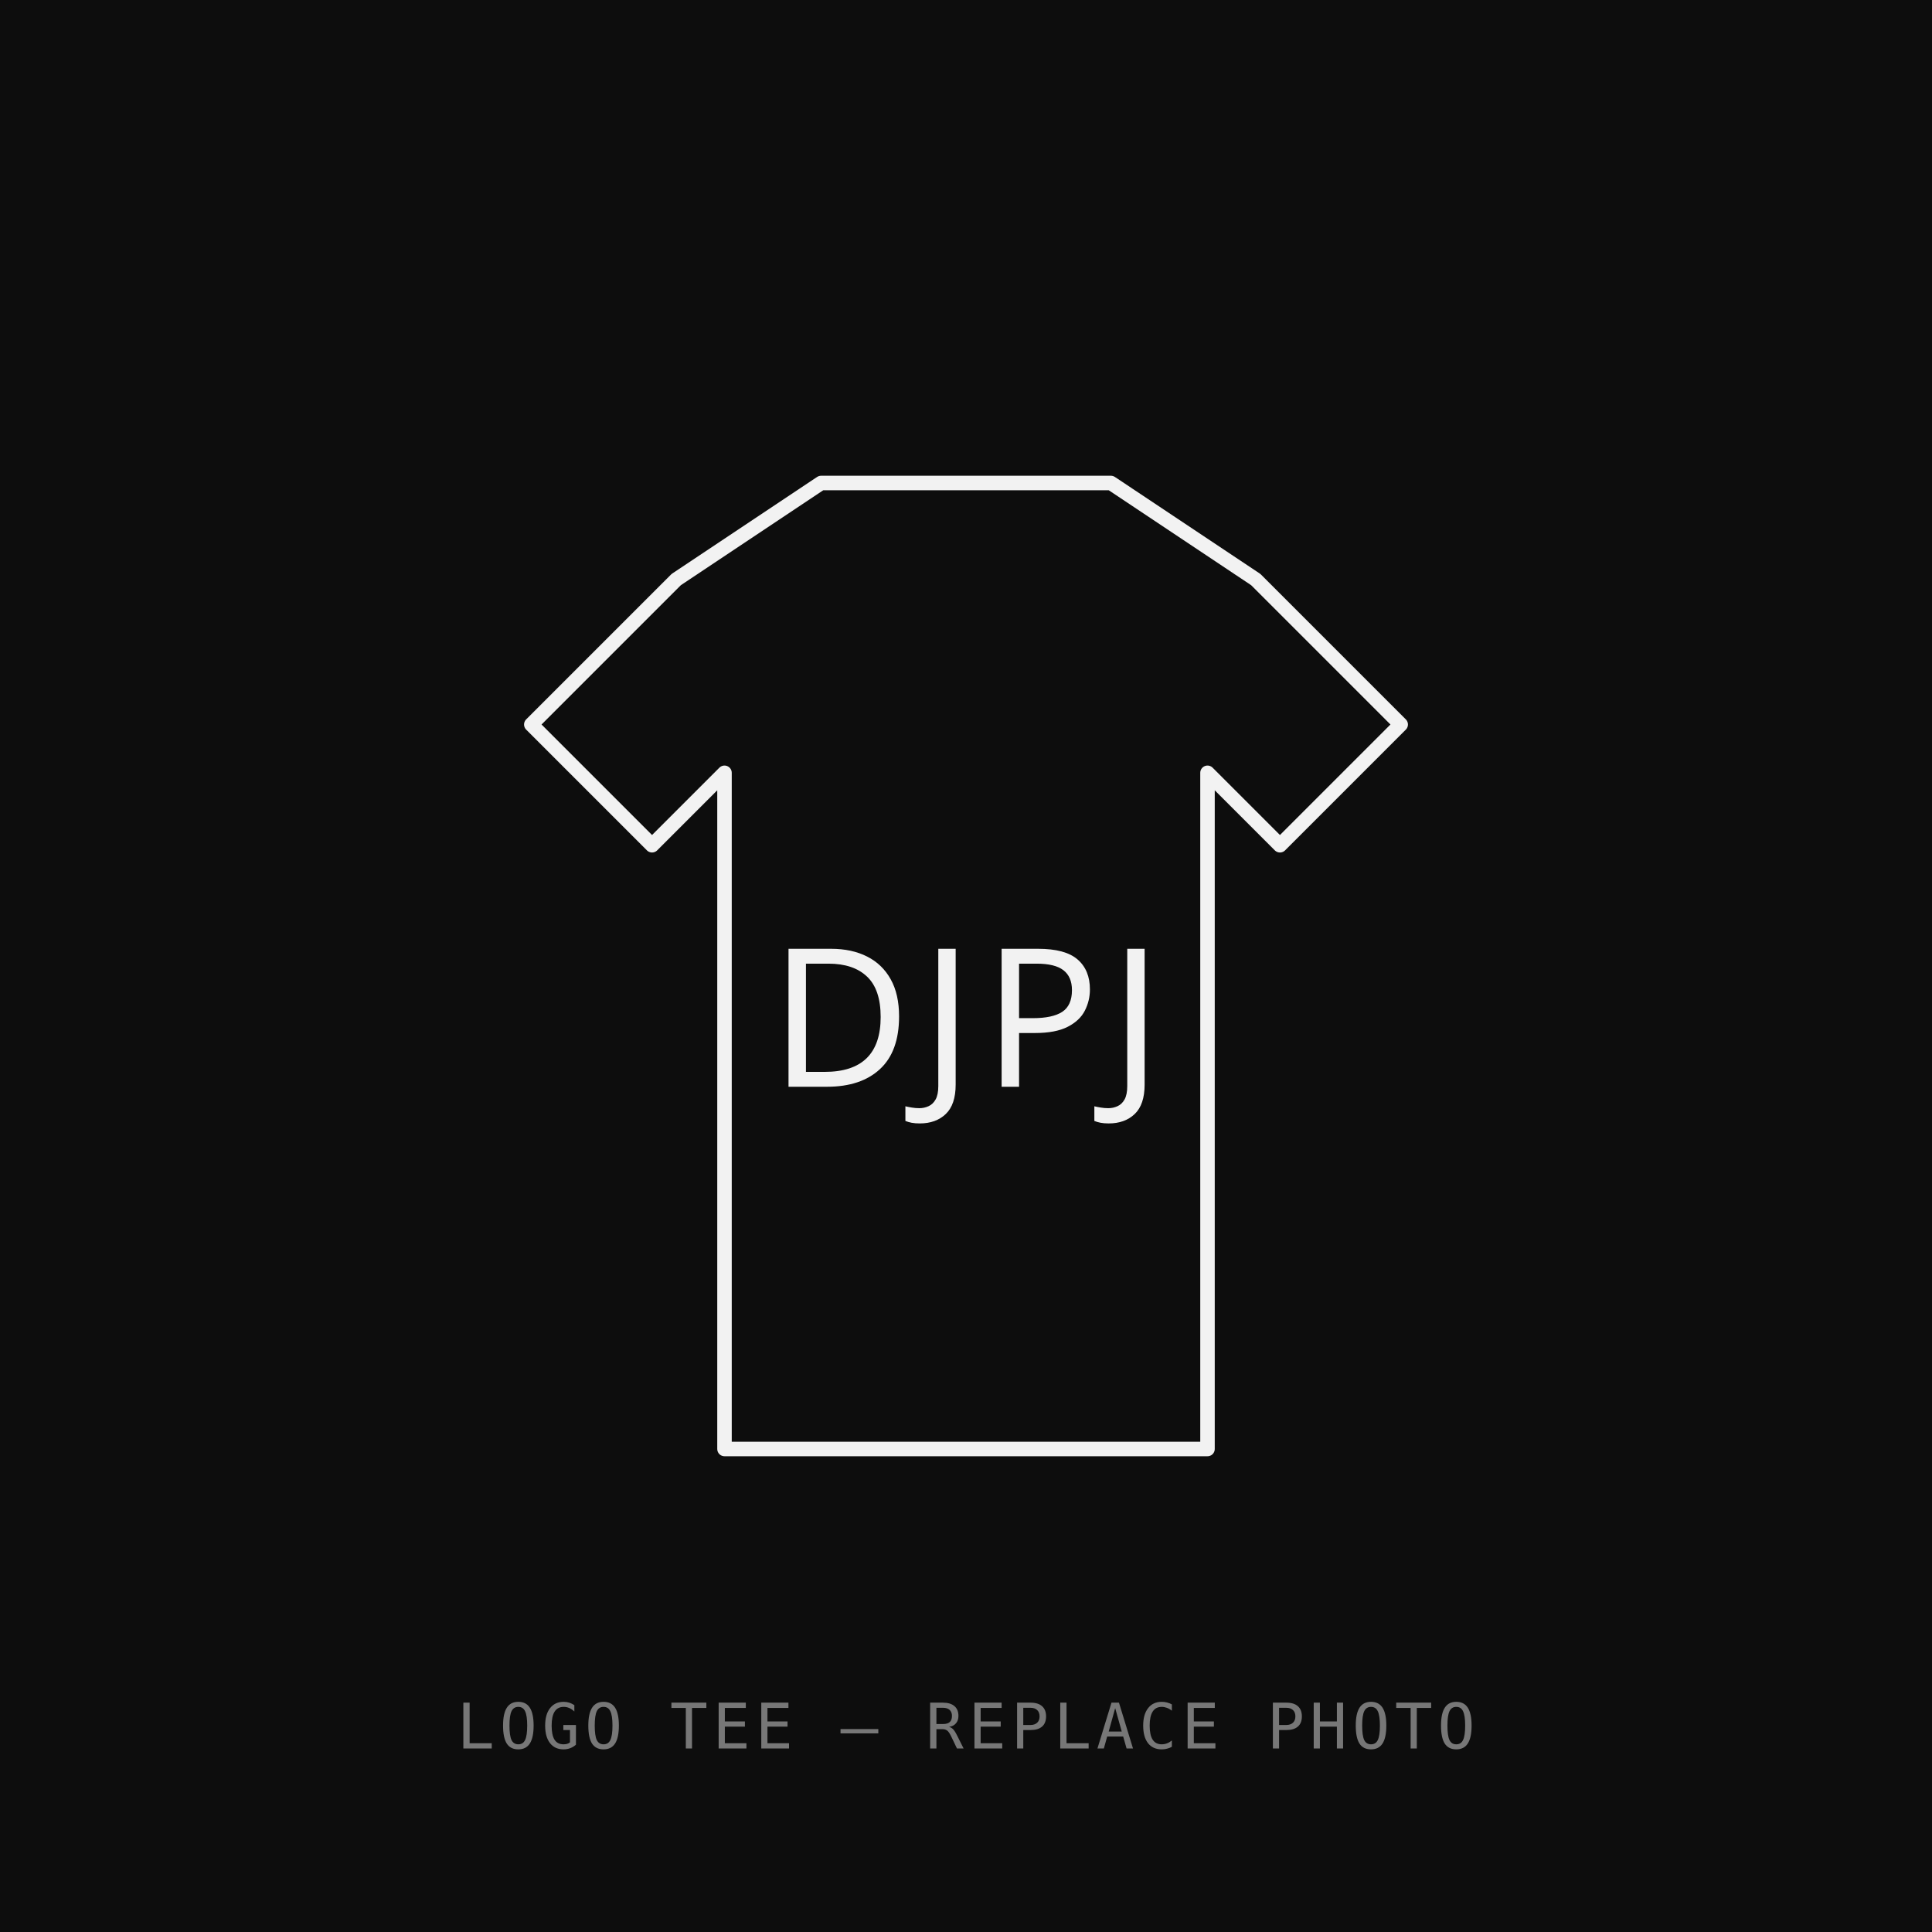
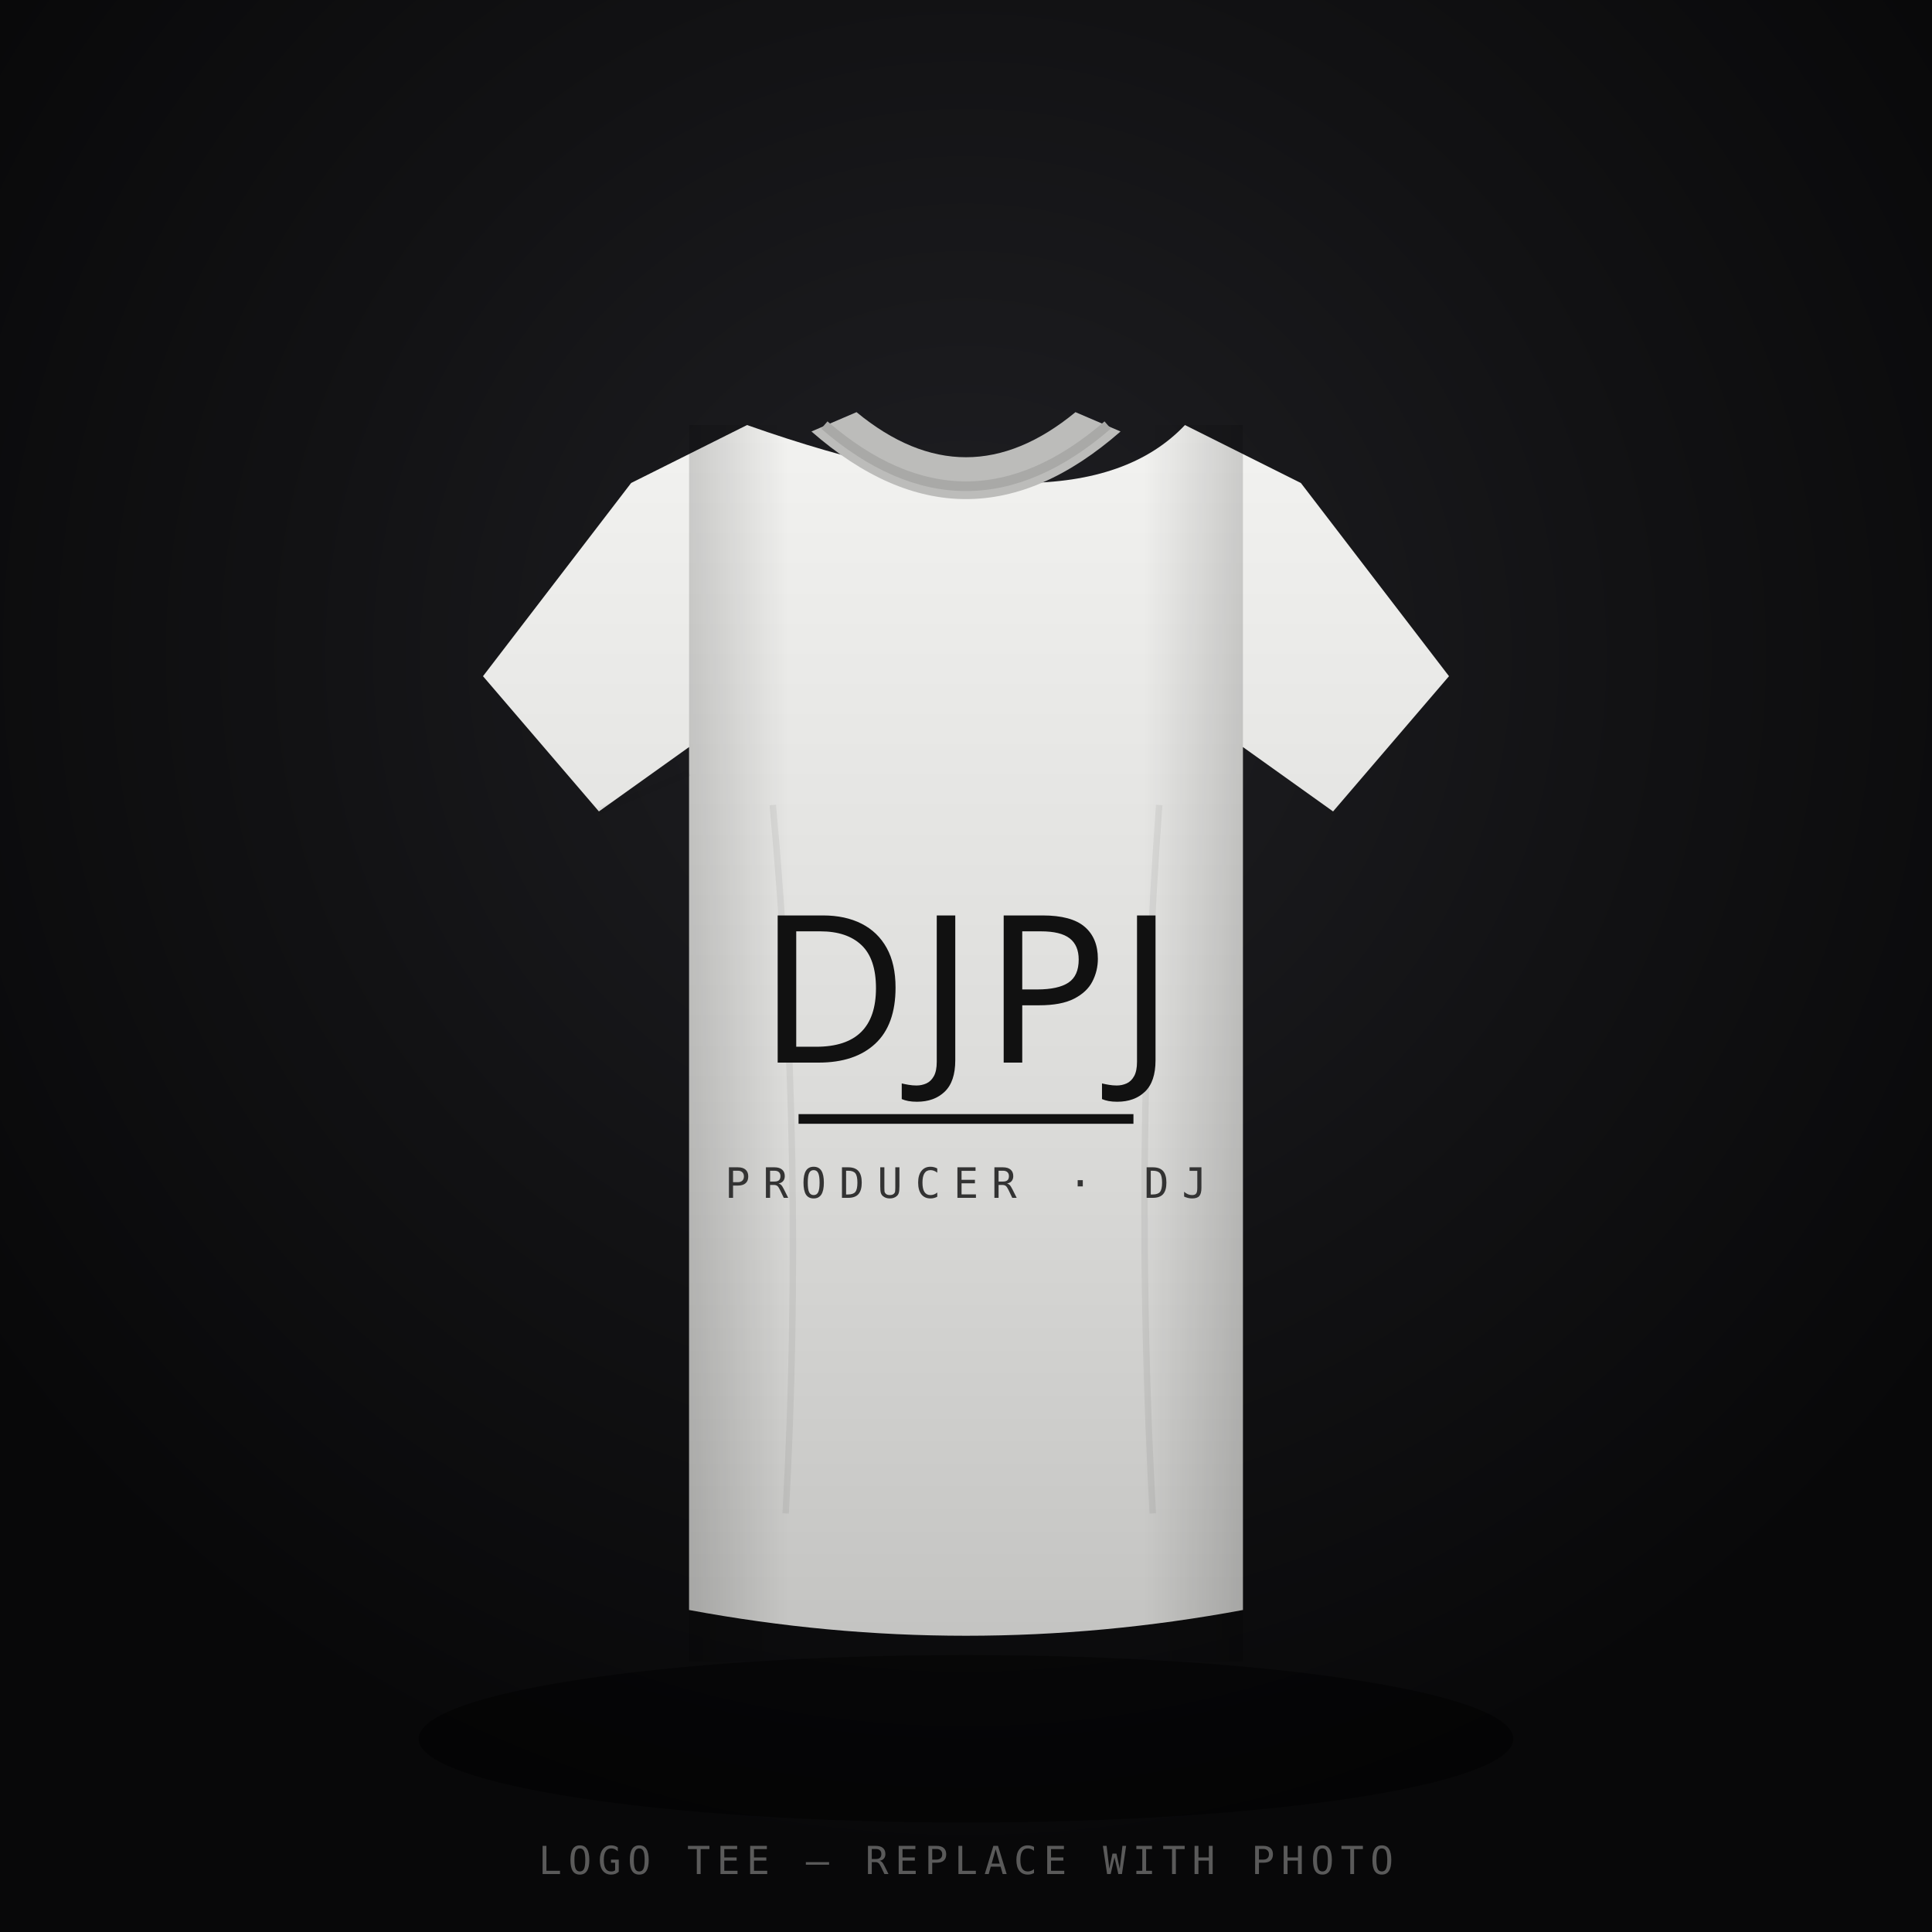
- <svg xmlns="http://www.w3.org/2000/svg" viewBox="0 0 400 400" role="img" aria-label="Logo Tee placeholder">
-   <rect width="400" height="400" fill="#0d0d0d" />
-   <path d="M140 120 L170 100 L230 100 L260 120 L290 150 L265 175 L250 160 L250 300 L150 300 L150 160 L135 175 L110 150 Z" fill="none" stroke="#f2f2f2" stroke-width="3" stroke-linejoin="round" />
-   <text x="200" y="225" font-family="Anton, sans-serif" font-size="40" fill="#f2f2f2" text-anchor="middle" letter-spacing="2">DJPJ</text>
-   <text x="200" y="362" font-family="monospace" font-size="13" fill="#777" text-anchor="middle" letter-spacing="1">LOGO TEE — REPLACE PHOTO</text>
+ <svg xmlns="http://www.w3.org/2000/svg" viewBox="0 0 600 600" role="img" aria-label="DJPJ logo tee">
+   <defs>
+     <radialGradient id="bg" cx="50%" cy="34%" r="62%">
+       <stop offset="0" stop-color="#202024" />
+       <stop offset="55%" stop-color="#121214" />
+       <stop offset="100%" stop-color="#080809" />
+     </radialGradient>
+     <linearGradient id="fab" x1="0" y1="0" x2="0" y2="1">
+       <stop offset="0" stop-color="#f2f2f0" />
+       <stop offset="55%" stop-color="#dcdcda" />
+       <stop offset="100%" stop-color="#c4c4c2" />
+     </linearGradient>
+     <linearGradient id="shade" x1="0" y1="0" x2="1" y2="0">
+       <stop offset="0" stop-color="#000" stop-opacity="0.16" />
+       <stop offset="0.18" stop-color="#000" stop-opacity="0" />
+       <stop offset="0.82" stop-color="#000" stop-opacity="0" />
+       <stop offset="1" stop-color="#000" stop-opacity="0.16" />
+     </linearGradient>
+   </defs>
+   <rect width="600" height="600" fill="url(#bg)" />
+   <ellipse cx="300" cy="540" rx="170" ry="26" fill="#000" opacity="0.45" />
+   <path d="M232 132 L196 150 L150 210 L186 252 L214 232 L214 500 Q300 516 386 500 L386 232 L414 252 L450 210 L404 150 L368 132            Q334 168 232 132 Z" fill="url(#fab)" />
+   <path d="M252 134 Q300 176 348 134 L334 128 Q300 156 266 128 Z" fill="#bcbcba" />
+   <path d="M256 132 Q300 170 344 132" fill="none" stroke="#a9a9a7" stroke-width="3" />
+   <path d="M240 250 Q250 360 244 470" fill="none" stroke="#000" stroke-width="2" opacity="0.06" />
+   <path d="M360 250 Q352 360 358 470" fill="none" stroke="#000" stroke-width="2" opacity="0.06" />
+   <path d="M214 240 L186 252" stroke="#000" stroke-width="2" opacity="0.05" />
+   <rect x="214" y="132" width="172" height="384" fill="url(#shade)" />
+   <text x="300" y="330" font-family="Anton, sans-serif" font-size="64" fill="#111" text-anchor="middle" letter-spacing="3">DJPJ</text>
+   <rect x="248" y="346" width="104" height="3" fill="#111" />
+   <text x="300" y="372" font-family="monospace" font-size="13" fill="#333" text-anchor="middle" letter-spacing="4">PRODUCER · DJ</text>
+   <text x="300" y="582" font-family="monospace" font-size="12" fill="#5a5a5a" text-anchor="middle" letter-spacing="2">LOGO TEE — REPLACE WITH PHOTO</text>
</svg>
